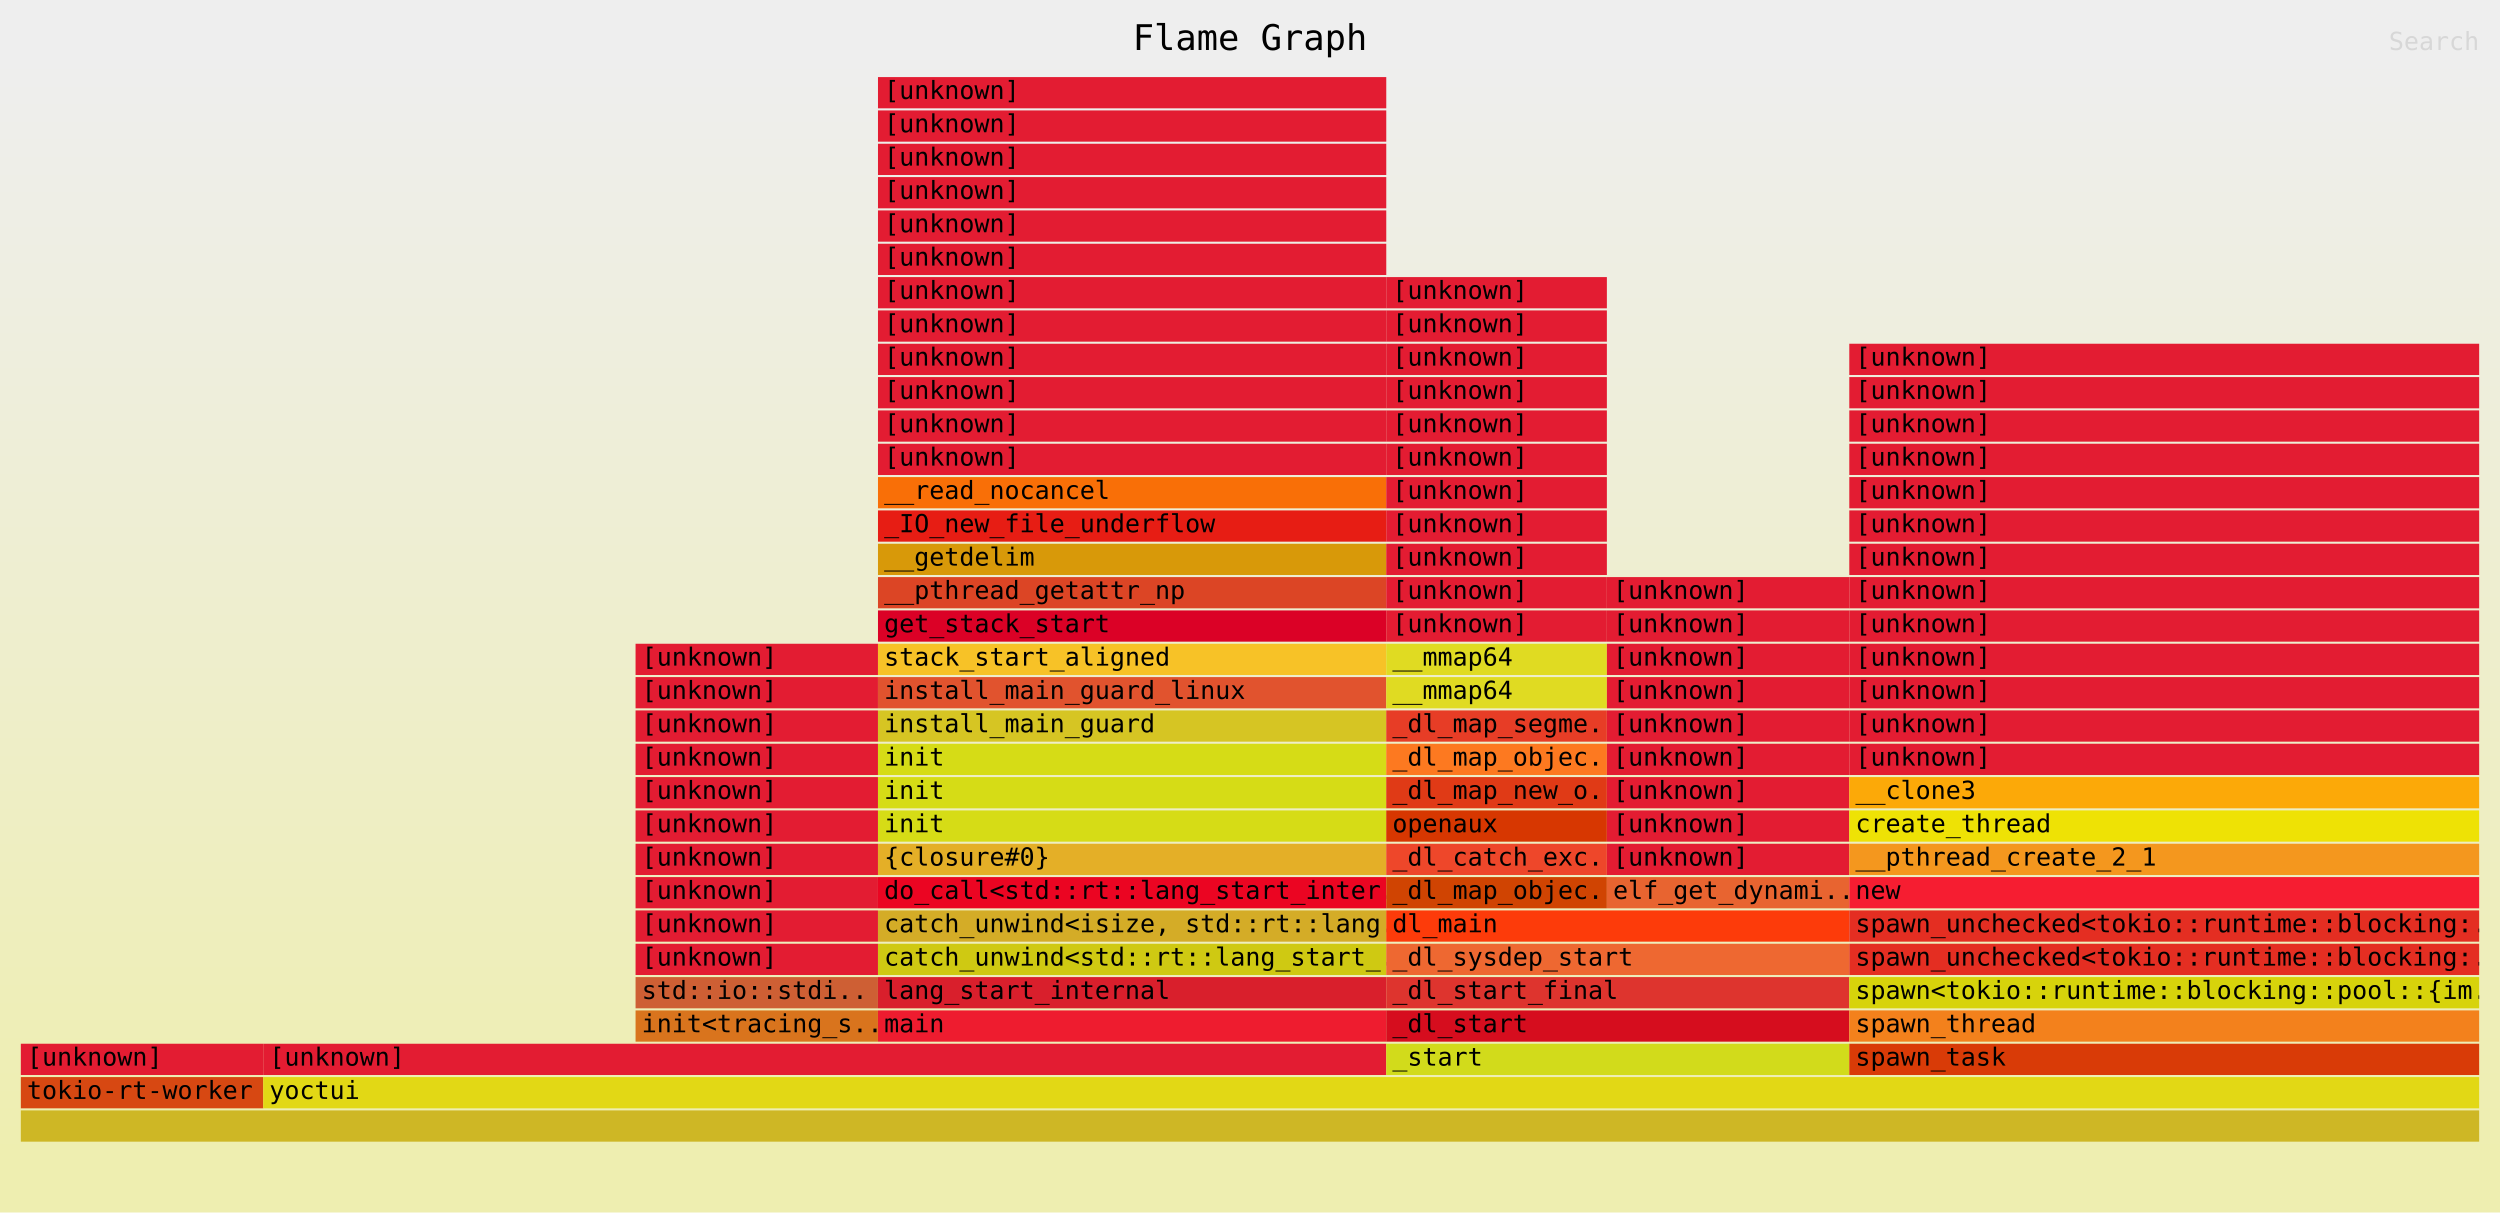
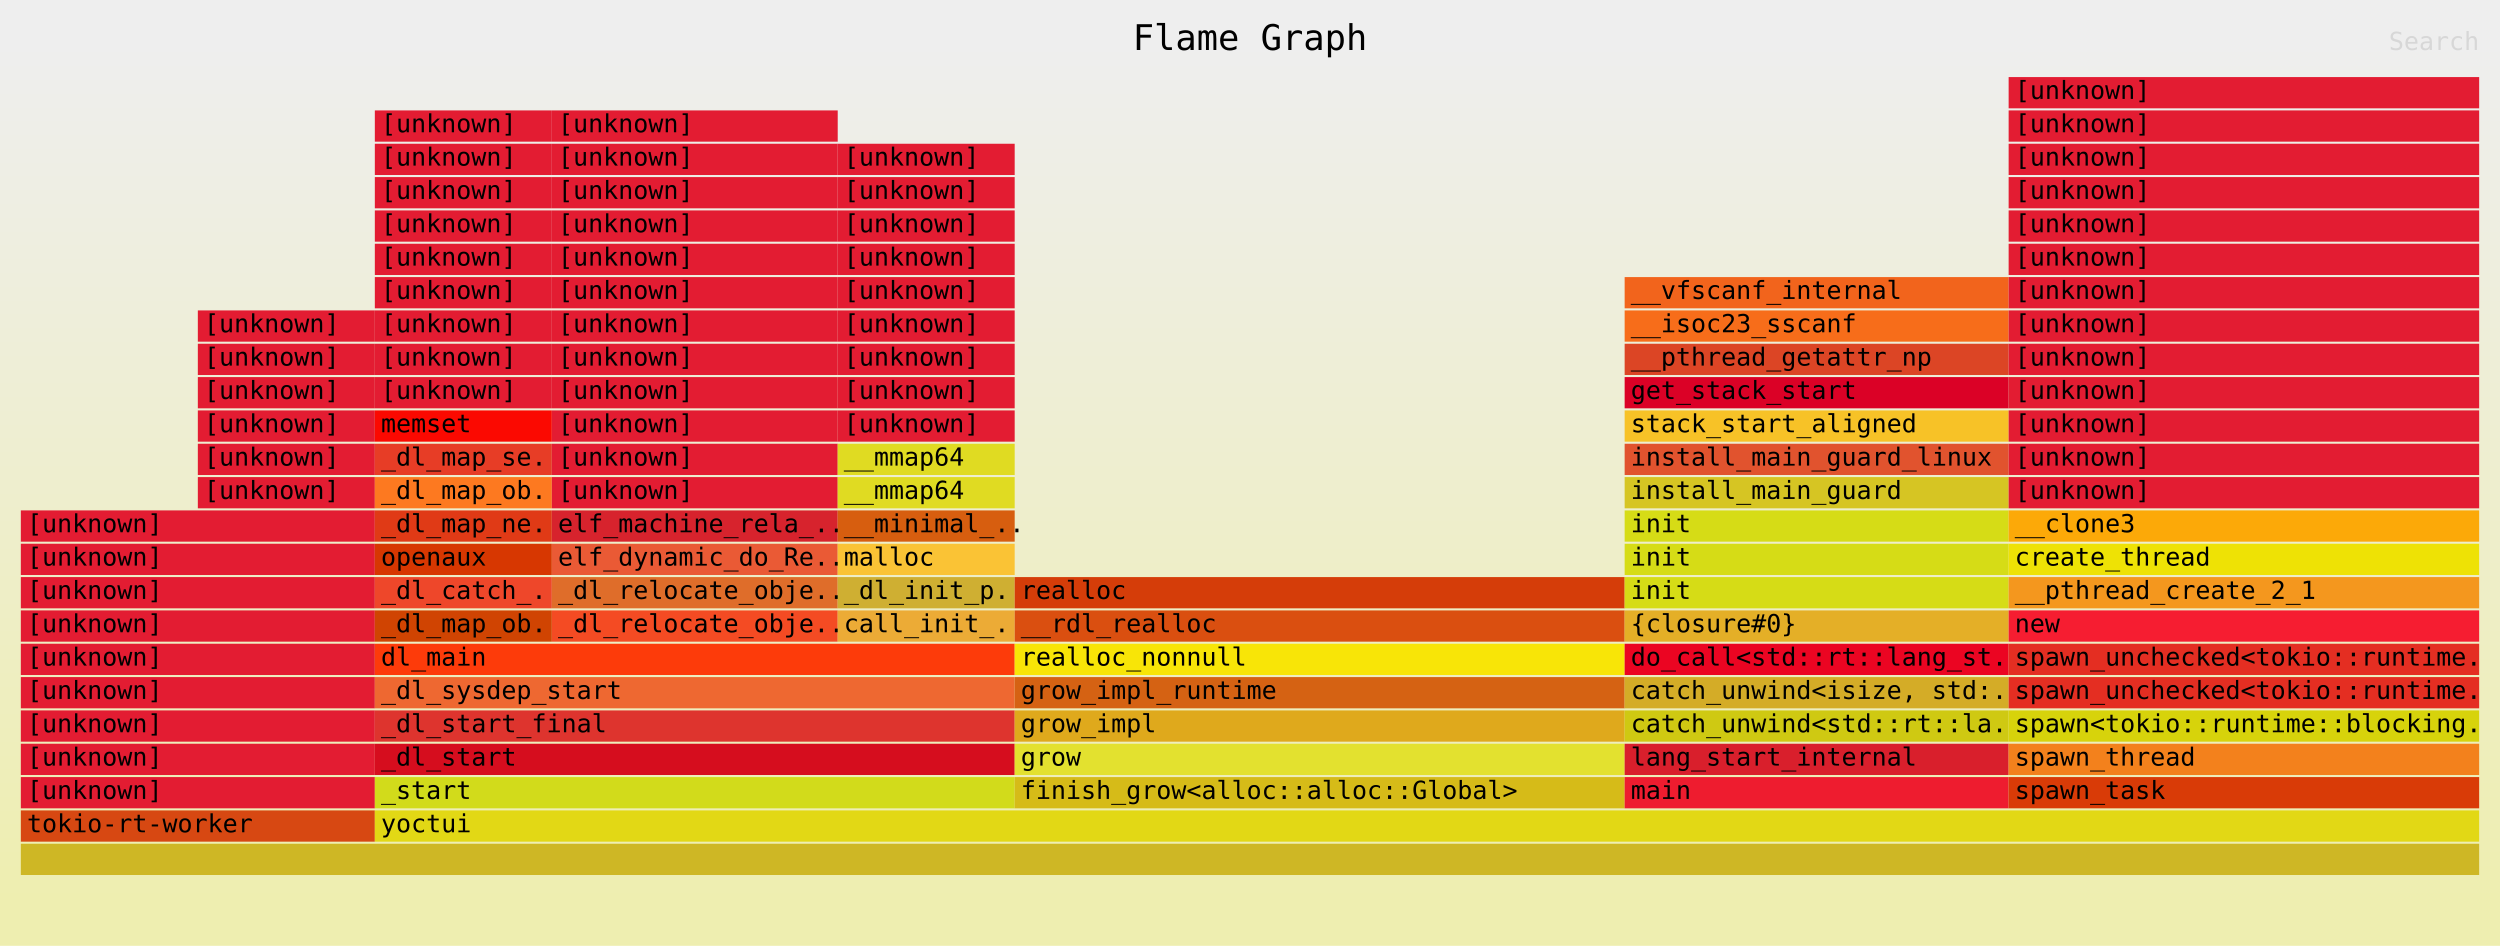
- <svg xmlns="http://www.w3.org/2000/svg" xmlns:ns1="http://github.com/jonhoo/inferno" version="1.1" width="1200" height="582" viewBox="0 0 1200 582">
+ <svg xmlns="http://www.w3.org/2000/svg" xmlns:ns1="http://github.com/jonhoo/inferno" version="1.1" width="1200" height="454" viewBox="0 0 1200 454">
  <defs>
    <linearGradient id="background" y1="0" y2="1" x1="0" x2="0">
      <stop stop-color="#eeeeee" offset="5%" />
      <stop stop-color="#eeeeb0" offset="95%" />
    </linearGradient>
  </defs>
  <style type="text/css">
text { font-family:monospace; font-size:12px }
#title { text-anchor:middle; font-size:17px; }
#matched { text-anchor:end; }
#search { text-anchor:end; opacity:0.1; cursor:pointer; }
#search:hover, #search.show { opacity:1; }
#subtitle { text-anchor:middle; font-color:rgb(160,160,160); }
#unzoom { cursor:pointer; }
#frames &gt; *:hover { stroke:black; stroke-width:0.5; cursor:pointer; }
.hide { display:none; }
.parent { opacity:0.5; }
</style>
-   <rect x="0" y="0" width="100%" height="582" fill="url(#background)" />
+   <rect x="0" y="0" width="100%" height="454" fill="url(#background)" />
  <text id="title" fill="rgb(0,0,0)" x="50%" y="24.00">Flame Graph</text>
-   <text id="details" fill="rgb(0,0,0)" x="10" y="565.00"> </text>
+   <text id="details" fill="rgb(0,0,0)" x="10" y="437.00"> </text>
  <text id="unzoom" class="hide" fill="rgb(0,0,0)" x="10" y="24.00">Reset Zoom</text>
  <text id="search" fill="rgb(0,0,0)" x="1190" y="24.00">Search</text>
-   <text id="matched" fill="rgb(0,0,0)" x="1190" y="565.00"> </text>
-   <svg id="frames" x="10" width="1180" total_samples="5086073">
-     <g>
-       <rect x="0%" y="517" width="9.86%" height="15" fill="rgb(215,72,18)" ns1:x="0" ns1:w="501504" />
-       <text x="0.25%" y="527.50">tokio-rt-worker</text>
-     </g>
-     <g>
-       <rect x="0%" y="501" width="9.86%" height="15" fill="rgb(227,28,50)" ns1:x="0" ns1:w="501504" />
-       <text x="0.25%" y="511.50">[unknown]</text>
-     </g>
-     <g>
-       <rect x="25.006%" y="485" width="9.86%" height="15" fill="rgb(217,116,29)" ns1:x="1271834" ns1:w="501504" />
-       <text x="25.256%" y="495.50">init&lt;tracing_s..</text>
-     </g>
-     <g>
-       <rect x="25.006%" y="469" width="9.86%" height="15" fill="rgb(206,95,52)" ns1:x="1271834" ns1:w="501504" />
-       <text x="25.256%" y="479.50"> std::io::stdi..</text>
-     </g>
-     <g>
-       <rect x="25.006%" y="453" width="9.86%" height="15" fill="rgb(227,28,50)" ns1:x="1271834" ns1:w="501504" />
-       <text x="25.256%" y="463.50">[unknown]</text>
-     </g>
-     <g>
-       <rect x="25.006%" y="437" width="9.86%" height="15" fill="rgb(227,28,50)" ns1:x="1271834" ns1:w="501504" />
-       <text x="25.256%" y="447.50">[unknown]</text>
-     </g>
-     <g>
-       <rect x="25.006%" y="421" width="9.86%" height="15" fill="rgb(227,28,50)" ns1:x="1271834" ns1:w="501504" />
-       <text x="25.256%" y="431.50">[unknown]</text>
-     </g>
-     <g>
-       <rect x="25.006%" y="405" width="9.86%" height="15" fill="rgb(227,28,50)" ns1:x="1271834" ns1:w="501504" />
-       <text x="25.256%" y="415.50">[unknown]</text>
-     </g>
-     <g>
-       <rect x="25.006%" y="389" width="9.86%" height="15" fill="rgb(227,28,50)" ns1:x="1271834" ns1:w="501504" />
-       <text x="25.256%" y="399.50">[unknown]</text>
-     </g>
-     <g>
-       <rect x="25.006%" y="373" width="9.86%" height="15" fill="rgb(227,28,50)" ns1:x="1271834" ns1:w="501504" />
-       <text x="25.256%" y="383.50">[unknown]</text>
-     </g>
-     <g>
-       <rect x="25.006%" y="357" width="9.86%" height="15" fill="rgb(227,28,50)" ns1:x="1271834" ns1:w="501504" />
-       <text x="25.256%" y="367.50">[unknown]</text>
-     </g>
-     <g>
-       <rect x="25.006%" y="341" width="9.86%" height="15" fill="rgb(227,28,50)" ns1:x="1271834" ns1:w="501504" />
-       <text x="25.256%" y="351.50">[unknown]</text>
-     </g>
-     <g>
-       <rect x="25.006%" y="325" width="9.86%" height="15" fill="rgb(227,28,50)" ns1:x="1271834" ns1:w="501504" />
-       <text x="25.256%" y="335.50">[unknown]</text>
-     </g>
-     <g>
-       <rect x="25.006%" y="309" width="9.86%" height="15" fill="rgb(227,28,50)" ns1:x="1271834" ns1:w="501504" />
-       <text x="25.256%" y="319.50">[unknown]</text>
-     </g>
-     <g>
-       <rect x="9.86%" y="501" width="45.682%" height="15" fill="rgb(227,28,50)" ns1:x="501504" ns1:w="2323430" />
-       <text x="10.11%" y="511.50">[unknown]</text>
-     </g>
-     <g>
-       <rect x="34.867%" y="485" width="20.676%" height="15" fill="rgb(238,28,47)" ns1:x="1773338" ns1:w="1051596" />
-       <text x="35.117%" y="495.50">main</text>
-     </g>
-     <g>
-       <rect x="34.867%" y="469" width="20.676%" height="15" fill="rgb(217,31,44)" ns1:x="1773338" ns1:w="1051596" />
-       <text x="35.117%" y="479.50">lang_start_internal</text>
-     </g>
-     <g>
-       <rect x="34.867%" y="453" width="20.676%" height="15" fill="rgb(207,201,18)" ns1:x="1773338" ns1:w="1051596" />
-       <text x="35.117%" y="463.50">catch_unwind&lt;std::rt::lang_start_..</text>
-     </g>
-     <g>
-       <rect x="34.867%" y="437" width="20.676%" height="15" fill="rgb(212,172,39)" ns1:x="1773338" ns1:w="1051596" />
-       <text x="35.117%" y="447.50">catch_unwind&lt;isize, std::rt::lang..</text>
-     </g>
-     <g>
-       <rect x="34.867%" y="421" width="20.676%" height="15" fill="rgb(235,5,34)" ns1:x="1773338" ns1:w="1051596" />
-       <text x="35.117%" y="431.50">do_call&lt;std::rt::lang_start_inter..</text>
-     </g>
-     <g>
-       <rect x="34.867%" y="405" width="20.676%" height="15" fill="rgb(228,175,39)" ns1:x="1773338" ns1:w="1051596" />
-       <text x="35.117%" y="415.50">{closure#0}</text>
-     </g>
-     <g>
-       <rect x="34.867%" y="389" width="20.676%" height="15" fill="rgb(214,220,22)" ns1:x="1773338" ns1:w="1051596" />
-       <text x="35.117%" y="399.50">init</text>
-     </g>
-     <g>
-       <rect x="34.867%" y="373" width="20.676%" height="15" fill="rgb(214,220,22)" ns1:x="1773338" ns1:w="1051596" />
-       <text x="35.117%" y="383.50">init</text>
-     </g>
-     <g>
-       <rect x="34.867%" y="357" width="20.676%" height="15" fill="rgb(214,220,22)" ns1:x="1773338" ns1:w="1051596" />
-       <text x="35.117%" y="367.50">init</text>
-     </g>
-     <g>
-       <rect x="34.867%" y="341" width="20.676%" height="15" fill="rgb(214,197,35)" ns1:x="1773338" ns1:w="1051596" />
-       <text x="35.117%" y="351.50">install_main_guard</text>
-     </g>
-     <g>
-       <rect x="34.867%" y="325" width="20.676%" height="15" fill="rgb(225,83,46)" ns1:x="1773338" ns1:w="1051596" />
-       <text x="35.117%" y="335.50">install_main_guard_linux</text>
-     </g>
-     <g>
-       <rect x="34.867%" y="309" width="20.676%" height="15" fill="rgb(247,194,39)" ns1:x="1773338" ns1:w="1051596" />
-       <text x="35.117%" y="319.50">stack_start_aligned</text>
-     </g>
-     <g>
-       <rect x="34.867%" y="293" width="20.676%" height="15" fill="rgb(219,1,38)" ns1:x="1773338" ns1:w="1051596" />
-       <text x="35.117%" y="303.50">get_stack_start</text>
-     </g>
-     <g>
-       <rect x="34.867%" y="277" width="20.676%" height="15" fill="rgb(220,69,37)" ns1:x="1773338" ns1:w="1051596" />
-       <text x="35.117%" y="287.50">__pthread_getattr_np</text>
-     </g>
-     <g>
-       <rect x="34.867%" y="261" width="20.676%" height="15" fill="rgb(216,153,9)" ns1:x="1773338" ns1:w="1051596" />
-       <text x="35.117%" y="271.50">__getdelim</text>
-     </g>
-     <g>
-       <rect x="34.867%" y="245" width="20.676%" height="15" fill="rgb(231,29,20)" ns1:x="1773338" ns1:w="1051596" />
-       <text x="35.117%" y="255.50">_IO_new_file_underflow</text>
-     </g>
-     <g>
-       <rect x="34.867%" y="229" width="20.676%" height="15" fill="rgb(249,111,7)" ns1:x="1773338" ns1:w="1051596" />
-       <text x="35.117%" y="239.50">__read_nocancel</text>
-     </g>
-     <g>
-       <rect x="34.867%" y="213" width="20.676%" height="15" fill="rgb(227,28,50)" ns1:x="1773338" ns1:w="1051596" />
-       <text x="35.117%" y="223.50">[unknown]</text>
-     </g>
-     <g>
-       <rect x="34.867%" y="197" width="20.676%" height="15" fill="rgb(227,28,50)" ns1:x="1773338" ns1:w="1051596" />
-       <text x="35.117%" y="207.50">[unknown]</text>
-     </g>
-     <g>
-       <rect x="34.867%" y="181" width="20.676%" height="15" fill="rgb(227,28,50)" ns1:x="1773338" ns1:w="1051596" />
-       <text x="35.117%" y="191.50">[unknown]</text>
-     </g>
-     <g>
-       <rect x="34.867%" y="165" width="20.676%" height="15" fill="rgb(227,28,50)" ns1:x="1773338" ns1:w="1051596" />
-       <text x="35.117%" y="175.50">[unknown]</text>
-     </g>
-     <g>
-       <rect x="34.867%" y="149" width="20.676%" height="15" fill="rgb(227,28,50)" ns1:x="1773338" ns1:w="1051596" />
-       <text x="35.117%" y="159.50">[unknown]</text>
-     </g>
-     <g>
-       <rect x="34.867%" y="133" width="20.676%" height="15" fill="rgb(227,28,50)" ns1:x="1773338" ns1:w="1051596" />
-       <text x="35.117%" y="143.50">[unknown]</text>
-     </g>
-     <g>
-       <rect x="34.867%" y="117" width="20.676%" height="15" fill="rgb(227,28,50)" ns1:x="1773338" ns1:w="1051596" />
-       <text x="35.117%" y="127.50">[unknown]</text>
-     </g>
-     <g>
-       <rect x="34.867%" y="101" width="20.676%" height="15" fill="rgb(227,28,50)" ns1:x="1773338" ns1:w="1051596" />
-       <text x="35.117%" y="111.50">[unknown]</text>
-     </g>
-     <g>
-       <rect x="34.867%" y="85" width="20.676%" height="15" fill="rgb(227,28,50)" ns1:x="1773338" ns1:w="1051596" />
-       <text x="35.117%" y="95.50">[unknown]</text>
-     </g>
-     <g>
-       <rect x="34.867%" y="69" width="20.676%" height="15" fill="rgb(227,28,50)" ns1:x="1773338" ns1:w="1051596" />
-       <text x="35.117%" y="79.50">[unknown]</text>
-     </g>
-     <g>
-       <rect x="34.867%" y="53" width="20.676%" height="15" fill="rgb(227,28,50)" ns1:x="1773338" ns1:w="1051596" />
-       <text x="35.117%" y="63.50">[unknown]</text>
-     </g>
-     <g>
-       <rect x="34.867%" y="37" width="20.676%" height="15" fill="rgb(227,28,50)" ns1:x="1773338" ns1:w="1051596" />
-       <text x="35.117%" y="47.50">[unknown]</text>
-     </g>
-     <g>
-       <rect x="55.542%" y="421" width="8.975%" height="15" fill="rgb(208,68,2)" ns1:x="2824934" ns1:w="456490" />
-       <text x="55.792%" y="431.50">_dl_map_objec..</text>
-     </g>
-     <g>
-       <rect x="55.542%" y="405" width="8.975%" height="15" fill="rgb(238,71,42)" ns1:x="2824934" ns1:w="456490" />
-       <text x="55.792%" y="415.50">_dl_catch_exc..</text>
-     </g>
-     <g>
-       <rect x="55.542%" y="389" width="8.975%" height="15" fill="rgb(215,55,1)" ns1:x="2824934" ns1:w="456490" />
-       <text x="55.792%" y="399.50">openaux</text>
-     </g>
-     <g>
-       <rect x="55.542%" y="373" width="8.975%" height="15" fill="rgb(224,58,22)" ns1:x="2824934" ns1:w="456490" />
-       <text x="55.792%" y="383.50">_dl_map_new_o..</text>
-     </g>
-     <g>
-       <rect x="55.542%" y="357" width="8.975%" height="15" fill="rgb(253,121,32)" ns1:x="2824934" ns1:w="456490" />
-       <text x="55.792%" y="367.50">_dl_map_objec..</text>
-     </g>
-     <g>
-       <rect x="55.542%" y="341" width="8.975%" height="15" fill="rgb(231,61,38)" ns1:x="2824934" ns1:w="456490" />
-       <text x="55.792%" y="351.50">_dl_map_segme..</text>
-     </g>
-     <g>
-       <rect x="55.542%" y="325" width="8.975%" height="15" fill="rgb(224,219,34)" ns1:x="2824934" ns1:w="456490" />
-       <text x="55.792%" y="335.50">__mmap64</text>
-     </g>
-     <g>
-       <rect x="55.542%" y="309" width="8.975%" height="15" fill="rgb(224,219,34)" ns1:x="2824934" ns1:w="456490" />
-       <text x="55.792%" y="319.50">__mmap64</text>
-     </g>
-     <g>
-       <rect x="55.542%" y="293" width="8.975%" height="15" fill="rgb(227,28,50)" ns1:x="2824934" ns1:w="456490" />
-       <text x="55.792%" y="303.50">[unknown]</text>
-     </g>
-     <g>
-       <rect x="55.542%" y="277" width="8.975%" height="15" fill="rgb(227,28,50)" ns1:x="2824934" ns1:w="456490" />
-       <text x="55.792%" y="287.50">[unknown]</text>
-     </g>
-     <g>
-       <rect x="55.542%" y="261" width="8.975%" height="15" fill="rgb(227,28,50)" ns1:x="2824934" ns1:w="456490" />
-       <text x="55.792%" y="271.50">[unknown]</text>
-     </g>
-     <g>
-       <rect x="55.542%" y="245" width="8.975%" height="15" fill="rgb(227,28,50)" ns1:x="2824934" ns1:w="456490" />
-       <text x="55.792%" y="255.50">[unknown]</text>
-     </g>
-     <g>
-       <rect x="55.542%" y="229" width="8.975%" height="15" fill="rgb(227,28,50)" ns1:x="2824934" ns1:w="456490" />
-       <text x="55.792%" y="239.50">[unknown]</text>
-     </g>
-     <g>
-       <rect x="55.542%" y="213" width="8.975%" height="15" fill="rgb(227,28,50)" ns1:x="2824934" ns1:w="456490" />
-       <text x="55.792%" y="223.50">[unknown]</text>
-     </g>
-     <g>
-       <rect x="55.542%" y="197" width="8.975%" height="15" fill="rgb(227,28,50)" ns1:x="2824934" ns1:w="456490" />
-       <text x="55.792%" y="207.50">[unknown]</text>
-     </g>
-     <g>
-       <rect x="55.542%" y="181" width="8.975%" height="15" fill="rgb(227,28,50)" ns1:x="2824934" ns1:w="456490" />
-       <text x="55.792%" y="191.50">[unknown]</text>
-     </g>
-     <g>
-       <rect x="55.542%" y="165" width="8.975%" height="15" fill="rgb(227,28,50)" ns1:x="2824934" ns1:w="456490" />
-       <text x="55.792%" y="175.50">[unknown]</text>
-     </g>
-     <g>
-       <rect x="55.542%" y="149" width="8.975%" height="15" fill="rgb(227,28,50)" ns1:x="2824934" ns1:w="456490" />
-       <text x="55.792%" y="159.50">[unknown]</text>
-     </g>
-     <g>
-       <rect x="55.542%" y="133" width="8.975%" height="15" fill="rgb(227,28,50)" ns1:x="2824934" ns1:w="456490" />
-       <text x="55.792%" y="143.50">[unknown]</text>
-     </g>
-     <g>
-       <rect x="55.542%" y="501" width="18.836%" height="15" fill="rgb(210,219,27)" ns1:x="2824934" ns1:w="957994" />
-       <text x="55.792%" y="511.50">_start</text>
-     </g>
-     <g>
-       <rect x="55.542%" y="485" width="18.836%" height="15" fill="rgb(214,13,30)" ns1:x="2824934" ns1:w="957994" />
-       <text x="55.792%" y="495.50">_dl_start</text>
-     </g>
-     <g>
-       <rect x="55.542%" y="469" width="18.836%" height="15" fill="rgb(222,52,46)" ns1:x="2824934" ns1:w="957994" />
-       <text x="55.792%" y="479.50">_dl_start_final</text>
-     </g>
-     <g>
-       <rect x="55.542%" y="453" width="18.836%" height="15" fill="rgb(238,104,49)" ns1:x="2824934" ns1:w="957994" />
-       <text x="55.792%" y="463.50">_dl_sysdep_start</text>
-     </g>
-     <g>
-       <rect x="55.542%" y="437" width="18.836%" height="15" fill="rgb(253,59,10)" ns1:x="2824934" ns1:w="957994" />
-       <text x="55.792%" y="447.50">dl_main</text>
-     </g>
-     <g>
-       <rect x="64.518%" y="421" width="9.86%" height="15" fill="rgb(232,100,48)" ns1:x="3281424" ns1:w="501504" />
-       <text x="64.768%" y="431.50">elf_get_dynami..</text>
-     </g>
-     <g>
-       <rect x="64.518%" y="405" width="9.86%" height="15" fill="rgb(227,28,50)" ns1:x="3281424" ns1:w="501504" />
-       <text x="64.768%" y="415.50">[unknown]</text>
-     </g>
-     <g>
-       <rect x="64.518%" y="389" width="9.86%" height="15" fill="rgb(227,28,50)" ns1:x="3281424" ns1:w="501504" />
-       <text x="64.768%" y="399.50">[unknown]</text>
-     </g>
-     <g>
-       <rect x="64.518%" y="373" width="9.86%" height="15" fill="rgb(227,28,50)" ns1:x="3281424" ns1:w="501504" />
-       <text x="64.768%" y="383.50">[unknown]</text>
-     </g>
-     <g>
-       <rect x="64.518%" y="357" width="9.86%" height="15" fill="rgb(227,28,50)" ns1:x="3281424" ns1:w="501504" />
-       <text x="64.768%" y="367.50">[unknown]</text>
-     </g>
-     <g>
-       <rect x="64.518%" y="341" width="9.86%" height="15" fill="rgb(227,28,50)" ns1:x="3281424" ns1:w="501504" />
-       <text x="64.768%" y="351.50">[unknown]</text>
-     </g>
-     <g>
-       <rect x="64.518%" y="325" width="9.86%" height="15" fill="rgb(227,28,50)" ns1:x="3281424" ns1:w="501504" />
-       <text x="64.768%" y="335.50">[unknown]</text>
-     </g>
-     <g>
-       <rect x="64.518%" y="309" width="9.86%" height="15" fill="rgb(227,28,50)" ns1:x="3281424" ns1:w="501504" />
-       <text x="64.768%" y="319.50">[unknown]</text>
-     </g>
-     <g>
-       <rect x="64.518%" y="293" width="9.86%" height="15" fill="rgb(227,28,50)" ns1:x="3281424" ns1:w="501504" />
-       <text x="64.768%" y="303.50">[unknown]</text>
-     </g>
-     <g>
-       <rect x="64.518%" y="277" width="9.86%" height="15" fill="rgb(227,28,50)" ns1:x="3281424" ns1:w="501504" />
-       <text x="64.768%" y="287.50">[unknown]</text>
-     </g>
-     <g>
-       <rect x="0%" y="533" width="100%" height="15" fill="rgb(206,183,37)" ns1:x="0" ns1:w="5086073" />
-       <text x="0.25%" y="543.50" />
-     </g>
-     <g>
-       <rect x="9.86%" y="517" width="90.14%" height="15" fill="rgb(226,216,21)" ns1:x="501504" ns1:w="4584569" />
-       <text x="10.11%" y="527.50">yoctui</text>
-     </g>
-     <g>
-       <rect x="74.378%" y="501" width="25.622%" height="15" fill="rgb(217,59,7)" ns1:x="3782928" ns1:w="1303145" />
-       <text x="74.628%" y="511.50">spawn_task</text>
-     </g>
-     <g>
-       <rect x="74.378%" y="485" width="25.622%" height="15" fill="rgb(243,129,28)" ns1:x="3782928" ns1:w="1303145" />
-       <text x="74.628%" y="495.50">spawn_thread</text>
-     </g>
-     <g>
-       <rect x="74.378%" y="469" width="25.622%" height="15" fill="rgb(215,211,11)" ns1:x="3782928" ns1:w="1303145" />
-       <text x="74.628%" y="479.50">spawn&lt;tokio::runtime::blocking::pool::{im..</text>
-     </g>
-     <g>
-       <rect x="74.378%" y="453" width="25.622%" height="15" fill="rgb(228,46,34)" ns1:x="3782928" ns1:w="1303145" />
-       <text x="74.628%" y="463.50">spawn_unchecked&lt;tokio::runtime::blocking:..</text>
-     </g>
-     <g>
-       <rect x="74.378%" y="437" width="25.622%" height="15" fill="rgb(228,46,34)" ns1:x="3782928" ns1:w="1303145" />
-       <text x="74.628%" y="447.50">spawn_unchecked&lt;tokio::runtime::blocking:..</text>
-     </g>
-     <g>
-       <rect x="74.378%" y="421" width="25.622%" height="15" fill="rgb(246,29,49)" ns1:x="3782928" ns1:w="1303145" />
-       <text x="74.628%" y="431.50">new</text>
-     </g>
-     <g>
-       <rect x="74.378%" y="405" width="25.622%" height="15" fill="rgb(244,151,30)" ns1:x="3782928" ns1:w="1303145" />
-       <text x="74.628%" y="415.50">__pthread_create_2_1</text>
-     </g>
-     <g>
-       <rect x="74.378%" y="389" width="25.622%" height="15" fill="rgb(238,226,5)" ns1:x="3782928" ns1:w="1303145" />
-       <text x="74.628%" y="399.50">create_thread</text>
-     </g>
-     <g>
-       <rect x="74.378%" y="373" width="25.622%" height="15" fill="rgb(252,169,8)" ns1:x="3782928" ns1:w="1303145" />
-       <text x="74.628%" y="383.50">__clone3</text>
-     </g>
-     <g>
-       <rect x="74.378%" y="357" width="25.622%" height="15" fill="rgb(227,28,50)" ns1:x="3782928" ns1:w="1303145" />
-       <text x="74.628%" y="367.50">[unknown]</text>
-     </g>
-     <g>
-       <rect x="74.378%" y="341" width="25.622%" height="15" fill="rgb(227,28,50)" ns1:x="3782928" ns1:w="1303145" />
-       <text x="74.628%" y="351.50">[unknown]</text>
-     </g>
-     <g>
-       <rect x="74.378%" y="325" width="25.622%" height="15" fill="rgb(227,28,50)" ns1:x="3782928" ns1:w="1303145" />
-       <text x="74.628%" y="335.50">[unknown]</text>
-     </g>
-     <g>
-       <rect x="74.378%" y="309" width="25.622%" height="15" fill="rgb(227,28,50)" ns1:x="3782928" ns1:w="1303145" />
-       <text x="74.628%" y="319.50">[unknown]</text>
-     </g>
-     <g>
-       <rect x="74.378%" y="293" width="25.622%" height="15" fill="rgb(227,28,50)" ns1:x="3782928" ns1:w="1303145" />
-       <text x="74.628%" y="303.50">[unknown]</text>
-     </g>
-     <g>
-       <rect x="74.378%" y="277" width="25.622%" height="15" fill="rgb(227,28,50)" ns1:x="3782928" ns1:w="1303145" />
-       <text x="74.628%" y="287.50">[unknown]</text>
-     </g>
-     <g>
-       <rect x="74.378%" y="261" width="25.622%" height="15" fill="rgb(227,28,50)" ns1:x="3782928" ns1:w="1303145" />
-       <text x="74.628%" y="271.50">[unknown]</text>
-     </g>
-     <g>
-       <rect x="74.378%" y="245" width="25.622%" height="15" fill="rgb(227,28,50)" ns1:x="3782928" ns1:w="1303145" />
-       <text x="74.628%" y="255.50">[unknown]</text>
-     </g>
-     <g>
-       <rect x="74.378%" y="229" width="25.622%" height="15" fill="rgb(227,28,50)" ns1:x="3782928" ns1:w="1303145" />
-       <text x="74.628%" y="239.50">[unknown]</text>
-     </g>
-     <g>
-       <rect x="74.378%" y="213" width="25.622%" height="15" fill="rgb(227,28,50)" ns1:x="3782928" ns1:w="1303145" />
-       <text x="74.628%" y="223.50">[unknown]</text>
-     </g>
-     <g>
-       <rect x="74.378%" y="197" width="25.622%" height="15" fill="rgb(227,28,50)" ns1:x="3782928" ns1:w="1303145" />
-       <text x="74.628%" y="207.50">[unknown]</text>
-     </g>
-     <g>
-       <rect x="74.378%" y="181" width="25.622%" height="15" fill="rgb(227,28,50)" ns1:x="3782928" ns1:w="1303145" />
-       <text x="74.628%" y="191.50">[unknown]</text>
-     </g>
-     <g>
-       <rect x="74.378%" y="165" width="25.622%" height="15" fill="rgb(227,28,50)" ns1:x="3782928" ns1:w="1303145" />
-       <text x="74.628%" y="175.50">[unknown]</text>
+   <text id="matched" fill="rgb(0,0,0)" x="1190" y="437.00"> </text>
+   <svg id="frames" x="10" width="1180" total_samples="6965149">
+     <g>
+       <rect x="0%" y="389" width="14.4%" height="15" fill="rgb(215,72,18)" ns1:x="0" ns1:w="1003008" />
+       <text x="0.25%" y="399.50">tokio-rt-worker</text>
+     </g>
+     <g>
+       <rect x="0%" y="373" width="14.4%" height="15" fill="rgb(227,28,50)" ns1:x="0" ns1:w="1003008" />
+       <text x="0.25%" y="383.50">[unknown]</text>
+     </g>
+     <g>
+       <rect x="0%" y="357" width="14.4%" height="15" fill="rgb(227,28,50)" ns1:x="0" ns1:w="1003008" />
+       <text x="0.25%" y="367.50">[unknown]</text>
+     </g>
+     <g>
+       <rect x="0%" y="341" width="14.4%" height="15" fill="rgb(227,28,50)" ns1:x="0" ns1:w="1003008" />
+       <text x="0.25%" y="351.50">[unknown]</text>
+     </g>
+     <g>
+       <rect x="0%" y="325" width="14.4%" height="15" fill="rgb(227,28,50)" ns1:x="0" ns1:w="1003008" />
+       <text x="0.25%" y="335.50">[unknown]</text>
+     </g>
+     <g>
+       <rect x="0%" y="309" width="14.4%" height="15" fill="rgb(227,28,50)" ns1:x="0" ns1:w="1003008" />
+       <text x="0.25%" y="319.50">[unknown]</text>
+     </g>
+     <g>
+       <rect x="0%" y="293" width="14.4%" height="15" fill="rgb(227,28,50)" ns1:x="0" ns1:w="1003008" />
+       <text x="0.25%" y="303.50">[unknown]</text>
+     </g>
+     <g>
+       <rect x="0%" y="277" width="14.4%" height="15" fill="rgb(227,28,50)" ns1:x="0" ns1:w="1003008" />
+       <text x="0.25%" y="287.50">[unknown]</text>
+     </g>
+     <g>
+       <rect x="0%" y="261" width="14.4%" height="15" fill="rgb(227,28,50)" ns1:x="0" ns1:w="1003008" />
+       <text x="0.25%" y="271.50">[unknown]</text>
+     </g>
+     <g>
+       <rect x="0%" y="245" width="14.4%" height="15" fill="rgb(227,28,50)" ns1:x="0" ns1:w="1003008" />
+       <text x="0.25%" y="255.50">[unknown]</text>
+     </g>
+     <g>
+       <rect x="7.2%" y="229" width="7.2%" height="15" fill="rgb(227,28,50)" ns1:x="501504" ns1:w="501504" />
+       <text x="7.45%" y="239.50">[unknown]</text>
+     </g>
+     <g>
+       <rect x="7.2%" y="213" width="7.2%" height="15" fill="rgb(227,28,50)" ns1:x="501504" ns1:w="501504" />
+       <text x="7.45%" y="223.50">[unknown]</text>
+     </g>
+     <g>
+       <rect x="7.2%" y="197" width="7.2%" height="15" fill="rgb(227,28,50)" ns1:x="501504" ns1:w="501504" />
+       <text x="7.45%" y="207.50">[unknown]</text>
+     </g>
+     <g>
+       <rect x="7.2%" y="181" width="7.2%" height="15" fill="rgb(227,28,50)" ns1:x="501504" ns1:w="501504" />
+       <text x="7.45%" y="191.50">[unknown]</text>
+     </g>
+     <g>
+       <rect x="7.2%" y="165" width="7.2%" height="15" fill="rgb(227,28,50)" ns1:x="501504" ns1:w="501504" />
+       <text x="7.45%" y="175.50">[unknown]</text>
+     </g>
+     <g>
+       <rect x="7.2%" y="149" width="7.2%" height="15" fill="rgb(227,28,50)" ns1:x="501504" ns1:w="501504" />
+       <text x="7.45%" y="159.50">[unknown]</text>
+     </g>
+     <g>
+       <rect x="14.4%" y="293" width="7.2%" height="15" fill="rgb(208,68,2)" ns1:x="1003008" ns1:w="501504" />
+       <text x="14.65%" y="303.50">_dl_map_ob..</text>
+     </g>
+     <g>
+       <rect x="14.4%" y="277" width="7.2%" height="15" fill="rgb(238,71,42)" ns1:x="1003008" ns1:w="501504" />
+       <text x="14.65%" y="287.50">_dl_catch_..</text>
+     </g>
+     <g>
+       <rect x="14.4%" y="261" width="7.2%" height="15" fill="rgb(215,55,1)" ns1:x="1003008" ns1:w="501504" />
+       <text x="14.65%" y="271.50">openaux</text>
+     </g>
+     <g>
+       <rect x="14.4%" y="245" width="7.2%" height="15" fill="rgb(224,58,22)" ns1:x="1003008" ns1:w="501504" />
+       <text x="14.65%" y="255.50">_dl_map_ne..</text>
+     </g>
+     <g>
+       <rect x="14.4%" y="229" width="7.2%" height="15" fill="rgb(253,121,32)" ns1:x="1003008" ns1:w="501504" />
+       <text x="14.65%" y="239.50">_dl_map_ob..</text>
+     </g>
+     <g>
+       <rect x="14.4%" y="213" width="7.2%" height="15" fill="rgb(231,61,38)" ns1:x="1003008" ns1:w="501504" />
+       <text x="14.65%" y="223.50">_dl_map_se..</text>
+     </g>
+     <g>
+       <rect x="14.4%" y="197" width="7.2%" height="15" fill="rgb(251,9,1)" ns1:x="1003008" ns1:w="501504" />
+       <text x="14.65%" y="207.50">memset</text>
+     </g>
+     <g>
+       <rect x="14.4%" y="181" width="7.2%" height="15" fill="rgb(227,28,50)" ns1:x="1003008" ns1:w="501504" />
+       <text x="14.65%" y="191.50">[unknown]</text>
+     </g>
+     <g>
+       <rect x="14.4%" y="165" width="7.2%" height="15" fill="rgb(227,28,50)" ns1:x="1003008" ns1:w="501504" />
+       <text x="14.65%" y="175.50">[unknown]</text>
+     </g>
+     <g>
+       <rect x="14.4%" y="149" width="7.2%" height="15" fill="rgb(227,28,50)" ns1:x="1003008" ns1:w="501504" />
+       <text x="14.65%" y="159.50">[unknown]</text>
+     </g>
+     <g>
+       <rect x="14.4%" y="133" width="7.2%" height="15" fill="rgb(227,28,50)" ns1:x="1003008" ns1:w="501504" />
+       <text x="14.65%" y="143.50">[unknown]</text>
+     </g>
+     <g>
+       <rect x="14.4%" y="117" width="7.2%" height="15" fill="rgb(227,28,50)" ns1:x="1003008" ns1:w="501504" />
+       <text x="14.65%" y="127.50">[unknown]</text>
+     </g>
+     <g>
+       <rect x="14.4%" y="101" width="7.2%" height="15" fill="rgb(227,28,50)" ns1:x="1003008" ns1:w="501504" />
+       <text x="14.65%" y="111.50">[unknown]</text>
+     </g>
+     <g>
+       <rect x="14.4%" y="85" width="7.2%" height="15" fill="rgb(227,28,50)" ns1:x="1003008" ns1:w="501504" />
+       <text x="14.65%" y="95.50">[unknown]</text>
+     </g>
+     <g>
+       <rect x="14.4%" y="69" width="7.2%" height="15" fill="rgb(227,28,50)" ns1:x="1003008" ns1:w="501504" />
+       <text x="14.65%" y="79.50">[unknown]</text>
+     </g>
+     <g>
+       <rect x="14.4%" y="53" width="7.2%" height="15" fill="rgb(227,28,50)" ns1:x="1003008" ns1:w="501504" />
+       <text x="14.65%" y="63.50">[unknown]</text>
+     </g>
+     <g>
+       <rect x="21.601%" y="293" width="11.628%" height="15" fill="rgb(244,75,35)" ns1:x="1504512" ns1:w="809879" />
+       <text x="21.851%" y="303.50">_dl_relocate_obje..</text>
+     </g>
+     <g>
+       <rect x="21.601%" y="277" width="11.628%" height="15" fill="rgb(223,109,42)" ns1:x="1504512" ns1:w="809879" />
+       <text x="21.851%" y="287.50">_dl_relocate_obje..</text>
+     </g>
+     <g>
+       <rect x="21.601%" y="261" width="11.628%" height="15" fill="rgb(234,90,53)" ns1:x="1504512" ns1:w="809879" />
+       <text x="21.851%" y="271.50">elf_dynamic_do_Re..</text>
+     </g>
+     <g>
+       <rect x="21.601%" y="245" width="11.628%" height="15" fill="rgb(215,35,45)" ns1:x="1504512" ns1:w="809879" />
+       <text x="21.851%" y="255.50">elf_machine_rela_..</text>
+     </g>
+     <g>
+       <rect x="21.601%" y="229" width="11.628%" height="15" fill="rgb(227,28,50)" ns1:x="1504512" ns1:w="809879" />
+       <text x="21.851%" y="239.50">[unknown]</text>
+     </g>
+     <g>
+       <rect x="21.601%" y="213" width="11.628%" height="15" fill="rgb(227,28,50)" ns1:x="1504512" ns1:w="809879" />
+       <text x="21.851%" y="223.50">[unknown]</text>
+     </g>
+     <g>
+       <rect x="21.601%" y="197" width="11.628%" height="15" fill="rgb(227,28,50)" ns1:x="1504512" ns1:w="809879" />
+       <text x="21.851%" y="207.50">[unknown]</text>
+     </g>
+     <g>
+       <rect x="21.601%" y="181" width="11.628%" height="15" fill="rgb(227,28,50)" ns1:x="1504512" ns1:w="809879" />
+       <text x="21.851%" y="191.50">[unknown]</text>
+     </g>
+     <g>
+       <rect x="21.601%" y="165" width="11.628%" height="15" fill="rgb(227,28,50)" ns1:x="1504512" ns1:w="809879" />
+       <text x="21.851%" y="175.50">[unknown]</text>
+     </g>
+     <g>
+       <rect x="21.601%" y="149" width="11.628%" height="15" fill="rgb(227,28,50)" ns1:x="1504512" ns1:w="809879" />
+       <text x="21.851%" y="159.50">[unknown]</text>
+     </g>
+     <g>
+       <rect x="21.601%" y="133" width="11.628%" height="15" fill="rgb(227,28,50)" ns1:x="1504512" ns1:w="809879" />
+       <text x="21.851%" y="143.50">[unknown]</text>
+     </g>
+     <g>
+       <rect x="21.601%" y="117" width="11.628%" height="15" fill="rgb(227,28,50)" ns1:x="1504512" ns1:w="809879" />
+       <text x="21.851%" y="127.50">[unknown]</text>
+     </g>
+     <g>
+       <rect x="21.601%" y="101" width="11.628%" height="15" fill="rgb(227,28,50)" ns1:x="1504512" ns1:w="809879" />
+       <text x="21.851%" y="111.50">[unknown]</text>
+     </g>
+     <g>
+       <rect x="21.601%" y="85" width="11.628%" height="15" fill="rgb(227,28,50)" ns1:x="1504512" ns1:w="809879" />
+       <text x="21.851%" y="95.50">[unknown]</text>
+     </g>
+     <g>
+       <rect x="21.601%" y="69" width="11.628%" height="15" fill="rgb(227,28,50)" ns1:x="1504512" ns1:w="809879" />
+       <text x="21.851%" y="79.50">[unknown]</text>
+     </g>
+     <g>
+       <rect x="21.601%" y="53" width="11.628%" height="15" fill="rgb(227,28,50)" ns1:x="1504512" ns1:w="809879" />
+       <text x="21.851%" y="63.50">[unknown]</text>
+     </g>
+     <g>
+       <rect x="14.4%" y="373" width="26.028%" height="15" fill="rgb(210,219,27)" ns1:x="1003008" ns1:w="1812887" />
+       <text x="14.65%" y="383.50">_start</text>
+     </g>
+     <g>
+       <rect x="14.4%" y="357" width="26.028%" height="15" fill="rgb(214,13,30)" ns1:x="1003008" ns1:w="1812887" />
+       <text x="14.65%" y="367.50">_dl_start</text>
+     </g>
+     <g>
+       <rect x="14.4%" y="341" width="26.028%" height="15" fill="rgb(222,52,46)" ns1:x="1003008" ns1:w="1812887" />
+       <text x="14.65%" y="351.50">_dl_start_final</text>
+     </g>
+     <g>
+       <rect x="14.4%" y="325" width="26.028%" height="15" fill="rgb(238,104,49)" ns1:x="1003008" ns1:w="1812887" />
+       <text x="14.65%" y="335.50">_dl_sysdep_start</text>
+     </g>
+     <g>
+       <rect x="14.4%" y="309" width="26.028%" height="15" fill="rgb(253,59,10)" ns1:x="1003008" ns1:w="1812887" />
+       <text x="14.65%" y="319.50">dl_main</text>
+     </g>
+     <g>
+       <rect x="33.228%" y="293" width="7.2%" height="15" fill="rgb(236,171,54)" ns1:x="2314391" ns1:w="501504" />
+       <text x="33.478%" y="303.50">call_init_..</text>
+     </g>
+     <g>
+       <rect x="33.228%" y="277" width="7.2%" height="15" fill="rgb(207,175,50)" ns1:x="2314391" ns1:w="501504" />
+       <text x="33.478%" y="287.50">_dl_init_p..</text>
+     </g>
+     <g>
+       <rect x="33.228%" y="261" width="7.2%" height="15" fill="rgb(250,195,53)" ns1:x="2314391" ns1:w="501504" />
+       <text x="33.478%" y="271.50">malloc</text>
+     </g>
+     <g>
+       <rect x="33.228%" y="245" width="7.2%" height="15" fill="rgb(215,94,15)" ns1:x="2314391" ns1:w="501504" />
+       <text x="33.478%" y="255.50">__minimal_..</text>
+     </g>
+     <g>
+       <rect x="33.228%" y="229" width="7.2%" height="15" fill="rgb(224,219,34)" ns1:x="2314391" ns1:w="501504" />
+       <text x="33.478%" y="239.50">__mmap64</text>
+     </g>
+     <g>
+       <rect x="33.228%" y="213" width="7.2%" height="15" fill="rgb(224,219,34)" ns1:x="2314391" ns1:w="501504" />
+       <text x="33.478%" y="223.50">__mmap64</text>
+     </g>
+     <g>
+       <rect x="33.228%" y="197" width="7.2%" height="15" fill="rgb(227,28,50)" ns1:x="2314391" ns1:w="501504" />
+       <text x="33.478%" y="207.50">[unknown]</text>
+     </g>
+     <g>
+       <rect x="33.228%" y="181" width="7.2%" height="15" fill="rgb(227,28,50)" ns1:x="2314391" ns1:w="501504" />
+       <text x="33.478%" y="191.50">[unknown]</text>
+     </g>
+     <g>
+       <rect x="33.228%" y="165" width="7.2%" height="15" fill="rgb(227,28,50)" ns1:x="2314391" ns1:w="501504" />
+       <text x="33.478%" y="175.50">[unknown]</text>
+     </g>
+     <g>
+       <rect x="33.228%" y="149" width="7.2%" height="15" fill="rgb(227,28,50)" ns1:x="2314391" ns1:w="501504" />
+       <text x="33.478%" y="159.50">[unknown]</text>
+     </g>
+     <g>
+       <rect x="33.228%" y="133" width="7.2%" height="15" fill="rgb(227,28,50)" ns1:x="2314391" ns1:w="501504" />
+       <text x="33.478%" y="143.50">[unknown]</text>
+     </g>
+     <g>
+       <rect x="33.228%" y="117" width="7.2%" height="15" fill="rgb(227,28,50)" ns1:x="2314391" ns1:w="501504" />
+       <text x="33.478%" y="127.50">[unknown]</text>
+     </g>
+     <g>
+       <rect x="33.228%" y="101" width="7.2%" height="15" fill="rgb(227,28,50)" ns1:x="2314391" ns1:w="501504" />
+       <text x="33.478%" y="111.50">[unknown]</text>
+     </g>
+     <g>
+       <rect x="33.228%" y="85" width="7.2%" height="15" fill="rgb(227,28,50)" ns1:x="2314391" ns1:w="501504" />
+       <text x="33.478%" y="95.50">[unknown]</text>
+     </g>
+     <g>
+       <rect x="33.228%" y="69" width="7.2%" height="15" fill="rgb(227,28,50)" ns1:x="2314391" ns1:w="501504" />
+       <text x="33.478%" y="79.50">[unknown]</text>
+     </g>
+     <g>
+       <rect x="40.428%" y="373" width="24.812%" height="15" fill="rgb(214,187,24)" ns1:x="2815895" ns1:w="1728169" />
+       <text x="40.678%" y="383.50">finish_grow&lt;alloc::alloc::Global&gt;</text>
+     </g>
+     <g>
+       <rect x="40.428%" y="357" width="24.812%" height="15" fill="rgb(227,225,47)" ns1:x="2815895" ns1:w="1728169" />
+       <text x="40.678%" y="367.50">grow</text>
+     </g>
+     <g>
+       <rect x="40.428%" y="341" width="24.812%" height="15" fill="rgb(223,169,28)" ns1:x="2815895" ns1:w="1728169" />
+       <text x="40.678%" y="351.50">grow_impl</text>
+     </g>
+     <g>
+       <rect x="40.428%" y="325" width="24.812%" height="15" fill="rgb(213,98,19)" ns1:x="2815895" ns1:w="1728169" />
+       <text x="40.678%" y="335.50">grow_impl_runtime</text>
+     </g>
+     <g>
+       <rect x="40.428%" y="309" width="24.812%" height="15" fill="rgb(248,229,7)" ns1:x="2815895" ns1:w="1728169" />
+       <text x="40.678%" y="319.50">realloc_nonnull</text>
+     </g>
+     <g>
+       <rect x="40.428%" y="293" width="24.812%" height="15" fill="rgb(218,79,16)" ns1:x="2815895" ns1:w="1728169" />
+       <text x="40.678%" y="303.50">__rdl_realloc</text>
+     </g>
+     <g>
+       <rect x="40.428%" y="277" width="24.812%" height="15" fill="rgb(213,61,9)" ns1:x="2815895" ns1:w="1728169" />
+       <text x="40.678%" y="287.50">realloc</text>
+     </g>
+     <g>
+       <rect x="65.24%" y="373" width="15.62%" height="15" fill="rgb(238,28,47)" ns1:x="4544064" ns1:w="1087959" />
+       <text x="65.49%" y="383.50">main</text>
+     </g>
+     <g>
+       <rect x="65.24%" y="357" width="15.62%" height="15" fill="rgb(217,31,44)" ns1:x="4544064" ns1:w="1087959" />
+       <text x="65.49%" y="367.50">lang_start_internal</text>
+     </g>
+     <g>
+       <rect x="65.24%" y="341" width="15.62%" height="15" fill="rgb(207,201,18)" ns1:x="4544064" ns1:w="1087959" />
+       <text x="65.49%" y="351.50">catch_unwind&lt;std::rt::la..</text>
+     </g>
+     <g>
+       <rect x="65.24%" y="325" width="15.62%" height="15" fill="rgb(212,172,39)" ns1:x="4544064" ns1:w="1087959" />
+       <text x="65.49%" y="335.50">catch_unwind&lt;isize, std:..</text>
+     </g>
+     <g>
+       <rect x="65.24%" y="309" width="15.62%" height="15" fill="rgb(235,5,34)" ns1:x="4544064" ns1:w="1087959" />
+       <text x="65.49%" y="319.50">do_call&lt;std::rt::lang_st..</text>
+     </g>
+     <g>
+       <rect x="65.24%" y="293" width="15.62%" height="15" fill="rgb(228,175,39)" ns1:x="4544064" ns1:w="1087959" />
+       <text x="65.49%" y="303.50">{closure#0}</text>
+     </g>
+     <g>
+       <rect x="65.24%" y="277" width="15.62%" height="15" fill="rgb(214,220,22)" ns1:x="4544064" ns1:w="1087959" />
+       <text x="65.49%" y="287.50">init</text>
+     </g>
+     <g>
+       <rect x="65.24%" y="261" width="15.62%" height="15" fill="rgb(214,220,22)" ns1:x="4544064" ns1:w="1087959" />
+       <text x="65.49%" y="271.50">init</text>
+     </g>
+     <g>
+       <rect x="65.24%" y="245" width="15.62%" height="15" fill="rgb(214,220,22)" ns1:x="4544064" ns1:w="1087959" />
+       <text x="65.49%" y="255.50">init</text>
+     </g>
+     <g>
+       <rect x="65.24%" y="229" width="15.62%" height="15" fill="rgb(214,197,35)" ns1:x="4544064" ns1:w="1087959" />
+       <text x="65.49%" y="239.50">install_main_guard</text>
+     </g>
+     <g>
+       <rect x="65.24%" y="213" width="15.62%" height="15" fill="rgb(225,83,46)" ns1:x="4544064" ns1:w="1087959" />
+       <text x="65.49%" y="223.50">install_main_guard_linux</text>
+     </g>
+     <g>
+       <rect x="65.24%" y="197" width="15.62%" height="15" fill="rgb(247,194,39)" ns1:x="4544064" ns1:w="1087959" />
+       <text x="65.49%" y="207.50">stack_start_aligned</text>
+     </g>
+     <g>
+       <rect x="65.24%" y="181" width="15.62%" height="15" fill="rgb(219,1,38)" ns1:x="4544064" ns1:w="1087959" />
+       <text x="65.49%" y="191.50">get_stack_start</text>
+     </g>
+     <g>
+       <rect x="65.24%" y="165" width="15.62%" height="15" fill="rgb(220,69,37)" ns1:x="4544064" ns1:w="1087959" />
+       <text x="65.49%" y="175.50">__pthread_getattr_np</text>
+     </g>
+     <g>
+       <rect x="65.24%" y="149" width="15.62%" height="15" fill="rgb(247,109,26)" ns1:x="4544064" ns1:w="1087959" />
+       <text x="65.49%" y="159.50">__isoc23_sscanf</text>
+     </g>
+     <g>
+       <rect x="65.24%" y="133" width="15.62%" height="15" fill="rgb(242,100,28)" ns1:x="4544064" ns1:w="1087959" />
+       <text x="65.49%" y="143.50">__vfscanf_internal</text>
+     </g>
+     <g>
+       <rect x="0%" y="405" width="100%" height="15" fill="rgb(206,183,37)" ns1:x="0" ns1:w="6965149" />
+       <text x="0.25%" y="415.50" />
+     </g>
+     <g>
+       <rect x="14.4%" y="389" width="85.6%" height="15" fill="rgb(226,216,21)" ns1:x="1003008" ns1:w="5962141" />
+       <text x="14.65%" y="399.50">yoctui</text>
+     </g>
+     <g>
+       <rect x="80.86%" y="373" width="19.14%" height="15" fill="rgb(217,59,7)" ns1:x="5632023" ns1:w="1333126" />
+       <text x="81.11%" y="383.50">spawn_task</text>
+     </g>
+     <g>
+       <rect x="80.86%" y="357" width="19.14%" height="15" fill="rgb(243,129,28)" ns1:x="5632023" ns1:w="1333126" />
+       <text x="81.11%" y="367.50">spawn_thread</text>
+     </g>
+     <g>
+       <rect x="80.86%" y="341" width="19.14%" height="15" fill="rgb(215,211,11)" ns1:x="5632023" ns1:w="1333126" />
+       <text x="81.11%" y="351.50">spawn&lt;tokio::runtime::blocking..</text>
+     </g>
+     <g>
+       <rect x="80.86%" y="325" width="19.14%" height="15" fill="rgb(228,46,34)" ns1:x="5632023" ns1:w="1333126" />
+       <text x="81.11%" y="335.50">spawn_unchecked&lt;tokio::runtime..</text>
+     </g>
+     <g>
+       <rect x="80.86%" y="309" width="19.14%" height="15" fill="rgb(228,46,34)" ns1:x="5632023" ns1:w="1333126" />
+       <text x="81.11%" y="319.50">spawn_unchecked&lt;tokio::runtime..</text>
+     </g>
+     <g>
+       <rect x="80.86%" y="293" width="19.14%" height="15" fill="rgb(246,29,49)" ns1:x="5632023" ns1:w="1333126" />
+       <text x="81.11%" y="303.50">new</text>
+     </g>
+     <g>
+       <rect x="80.86%" y="277" width="19.14%" height="15" fill="rgb(244,151,30)" ns1:x="5632023" ns1:w="1333126" />
+       <text x="81.11%" y="287.50">__pthread_create_2_1</text>
+     </g>
+     <g>
+       <rect x="80.86%" y="261" width="19.14%" height="15" fill="rgb(238,226,5)" ns1:x="5632023" ns1:w="1333126" />
+       <text x="81.11%" y="271.50">create_thread</text>
+     </g>
+     <g>
+       <rect x="80.86%" y="245" width="19.14%" height="15" fill="rgb(252,169,8)" ns1:x="5632023" ns1:w="1333126" />
+       <text x="81.11%" y="255.50">__clone3</text>
+     </g>
+     <g>
+       <rect x="80.86%" y="229" width="19.14%" height="15" fill="rgb(227,28,50)" ns1:x="5632023" ns1:w="1333126" />
+       <text x="81.11%" y="239.50">[unknown]</text>
+     </g>
+     <g>
+       <rect x="80.86%" y="213" width="19.14%" height="15" fill="rgb(227,28,50)" ns1:x="5632023" ns1:w="1333126" />
+       <text x="81.11%" y="223.50">[unknown]</text>
+     </g>
+     <g>
+       <rect x="80.86%" y="197" width="19.14%" height="15" fill="rgb(227,28,50)" ns1:x="5632023" ns1:w="1333126" />
+       <text x="81.11%" y="207.50">[unknown]</text>
+     </g>
+     <g>
+       <rect x="80.86%" y="181" width="19.14%" height="15" fill="rgb(227,28,50)" ns1:x="5632023" ns1:w="1333126" />
+       <text x="81.11%" y="191.50">[unknown]</text>
+     </g>
+     <g>
+       <rect x="80.86%" y="165" width="19.14%" height="15" fill="rgb(227,28,50)" ns1:x="5632023" ns1:w="1333126" />
+       <text x="81.11%" y="175.50">[unknown]</text>
+     </g>
+     <g>
+       <rect x="80.86%" y="149" width="19.14%" height="15" fill="rgb(227,28,50)" ns1:x="5632023" ns1:w="1333126" />
+       <text x="81.11%" y="159.50">[unknown]</text>
+     </g>
+     <g>
+       <rect x="80.86%" y="133" width="19.14%" height="15" fill="rgb(227,28,50)" ns1:x="5632023" ns1:w="1333126" />
+       <text x="81.11%" y="143.50">[unknown]</text>
+     </g>
+     <g>
+       <rect x="80.86%" y="117" width="19.14%" height="15" fill="rgb(227,28,50)" ns1:x="5632023" ns1:w="1333126" />
+       <text x="81.11%" y="127.50">[unknown]</text>
+     </g>
+     <g>
+       <rect x="80.86%" y="101" width="19.14%" height="15" fill="rgb(227,28,50)" ns1:x="5632023" ns1:w="1333126" />
+       <text x="81.11%" y="111.50">[unknown]</text>
+     </g>
+     <g>
+       <rect x="80.86%" y="85" width="19.14%" height="15" fill="rgb(227,28,50)" ns1:x="5632023" ns1:w="1333126" />
+       <text x="81.11%" y="95.50">[unknown]</text>
+     </g>
+     <g>
+       <rect x="80.86%" y="69" width="19.14%" height="15" fill="rgb(227,28,50)" ns1:x="5632023" ns1:w="1333126" />
+       <text x="81.11%" y="79.50">[unknown]</text>
+     </g>
+     <g>
+       <rect x="80.86%" y="53" width="19.14%" height="15" fill="rgb(227,28,50)" ns1:x="5632023" ns1:w="1333126" />
+       <text x="81.11%" y="63.50">[unknown]</text>
+     </g>
+     <g>
+       <rect x="80.86%" y="37" width="19.14%" height="15" fill="rgb(227,28,50)" ns1:x="5632023" ns1:w="1333126" />
+       <text x="81.11%" y="47.50">[unknown]</text>
    </g>
  </svg>
</svg>
